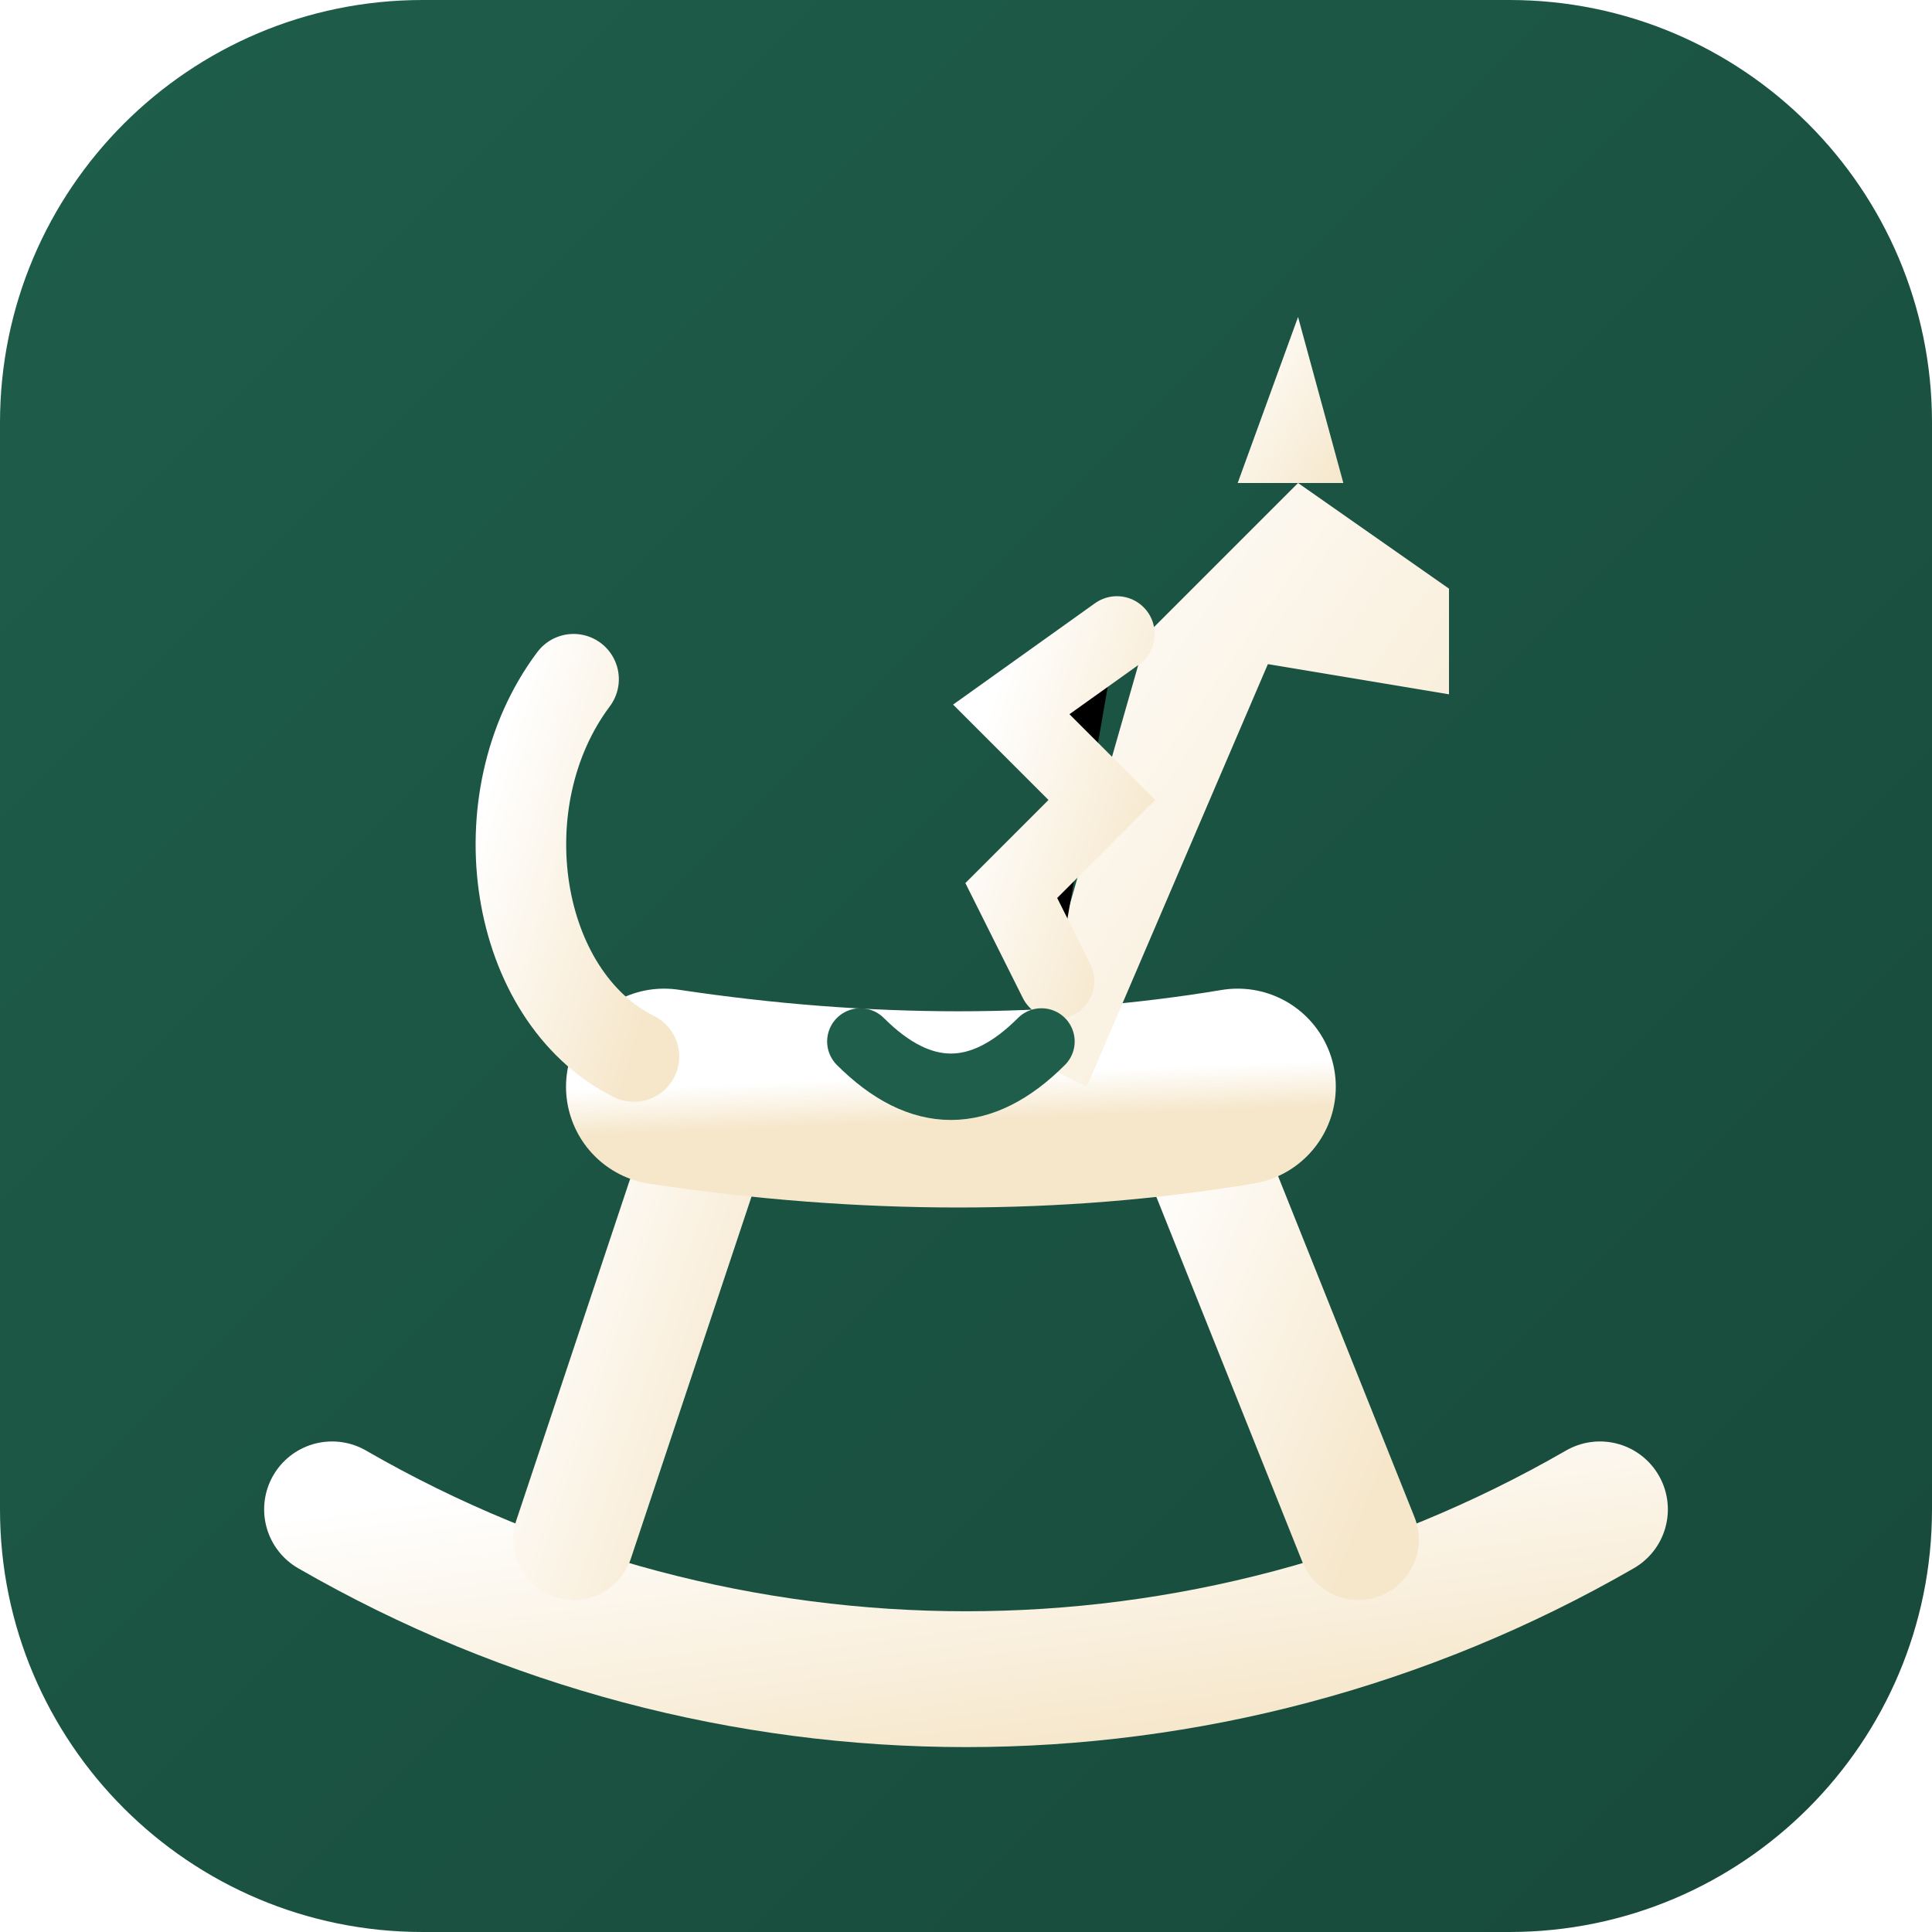
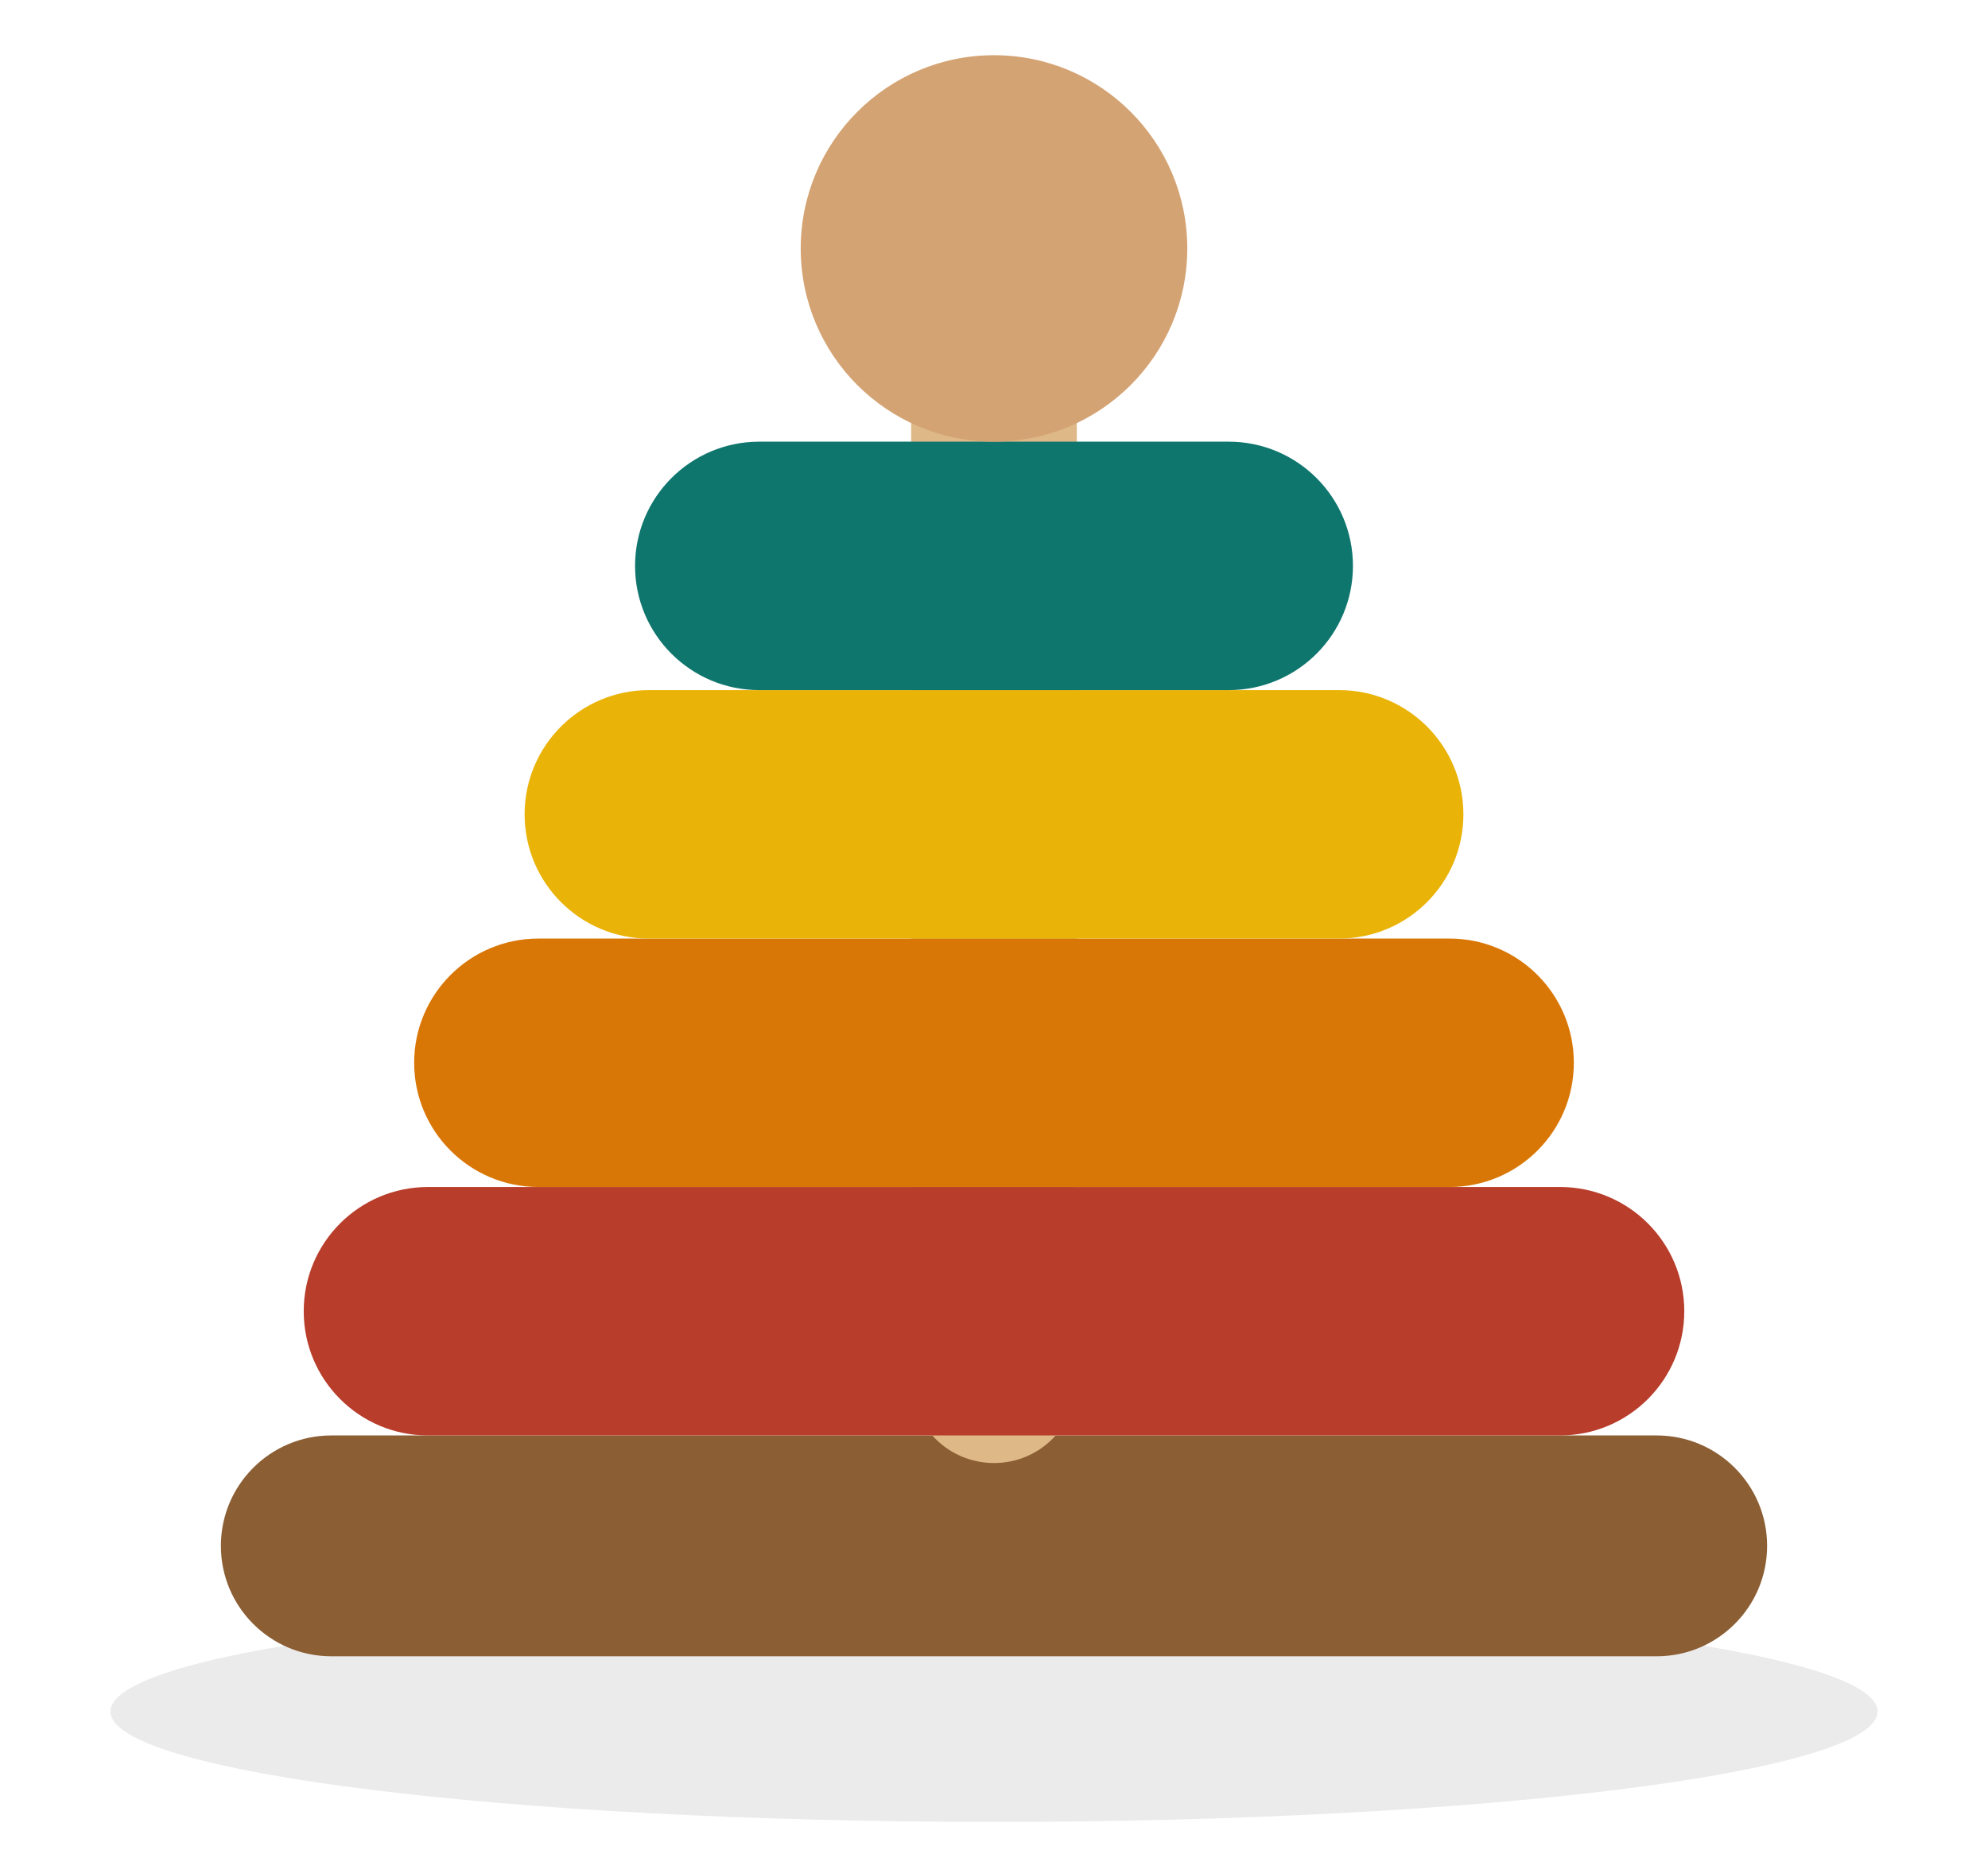
- <svg xmlns="http://www.w3.org/2000/svg" viewBox="0 0 64 64" width="64" height="64">
-   <defs>
-     <linearGradient id="brandGrad" x1="0%" y1="0%" x2="100%" y2="100%">
-       <stop offset="0%" stop-color="#1f5e4b" />
-       <stop offset="100%" stop-color="#17493a" />
-     </linearGradient>
-     <linearGradient id="woodGrad" x1="0%" y1="0%" x2="100%" y2="100%">
-       <stop offset="0%" stop-color="#ffffff" />
-       <stop offset="100%" stop-color="#f6e7cb" />
-     </linearGradient>
-   </defs>
-   <rect width="64" height="64" rx="14" fill="url(#brandGrad)" />
-   <path d="M11 50 C24 57.5 40 57.5 53 50" fill="none" stroke="url(#woodGrad)" stroke-width="4.5" stroke-linecap="round" />
-   <line x1="39" y1="36" x2="45" y2="51" stroke="url(#woodGrad)" stroke-width="4" stroke-linecap="round" />
-   <line x1="24" y1="36" x2="19" y2="51" stroke="url(#woodGrad)" stroke-width="4" stroke-linecap="round" />
-   <path d="M22 36 Q32 37.5 41 36" fill="none" stroke="url(#woodGrad)" stroke-width="6.5" stroke-linecap="round" />
-   <path d="M36 36 L42 22 L48 23 L48 19.5 L43 16 L38 21 L34 35 Z" fill="url(#woodGrad)" stroke-linejoin="round" />
-   <polygon points="41,16 43,10.5 44.5,16" fill="url(#woodGrad)" />
-   <path d="M37 21 L33.5 23.5 L36.5 26.5 L33.5 29.5 L35 32.5" stroke="url(#woodGrad)" stroke-width="2.5" stroke-linecap="round" />
-   <path d="M21 35 C17 33 16 26.5 19 22.5" fill="none" stroke="url(#woodGrad)" stroke-width="3" stroke-linecap="round" />
-   <path d="M28.5 34.5 Q31.5 37.5 34.5 34.5" fill="none" stroke="#1f5e4b" stroke-width="2.2" stroke-linecap="round" />
+ <svg xmlns="http://www.w3.org/2000/svg" viewBox="48 16 144 134" fill="none">
+   <ellipse cx="120" cy="140" rx="64" ry="8" fill="#000" opacity="0.08" />
+   <rect x="64" y="120" width="112" height="16" rx="8" fill="#8b5e34" />
+   <rect x="114" y="26" width="12" height="96" rx="6" fill="#deb887" />
+   <rect x="70" y="102" width="100" height="18" rx="9" fill="#b83d2b" />
+   <rect x="78" y="84" width="84" height="18" rx="9" fill="#d97706" />
+   <rect x="86" y="66" width="68" height="18" rx="9" fill="#eab308" />
+   <rect x="94" y="48" width="52" height="18" rx="9" fill="#0f766e" />
+   <circle cx="120" cy="34" r="14" fill="#d4a373" />
</svg>
